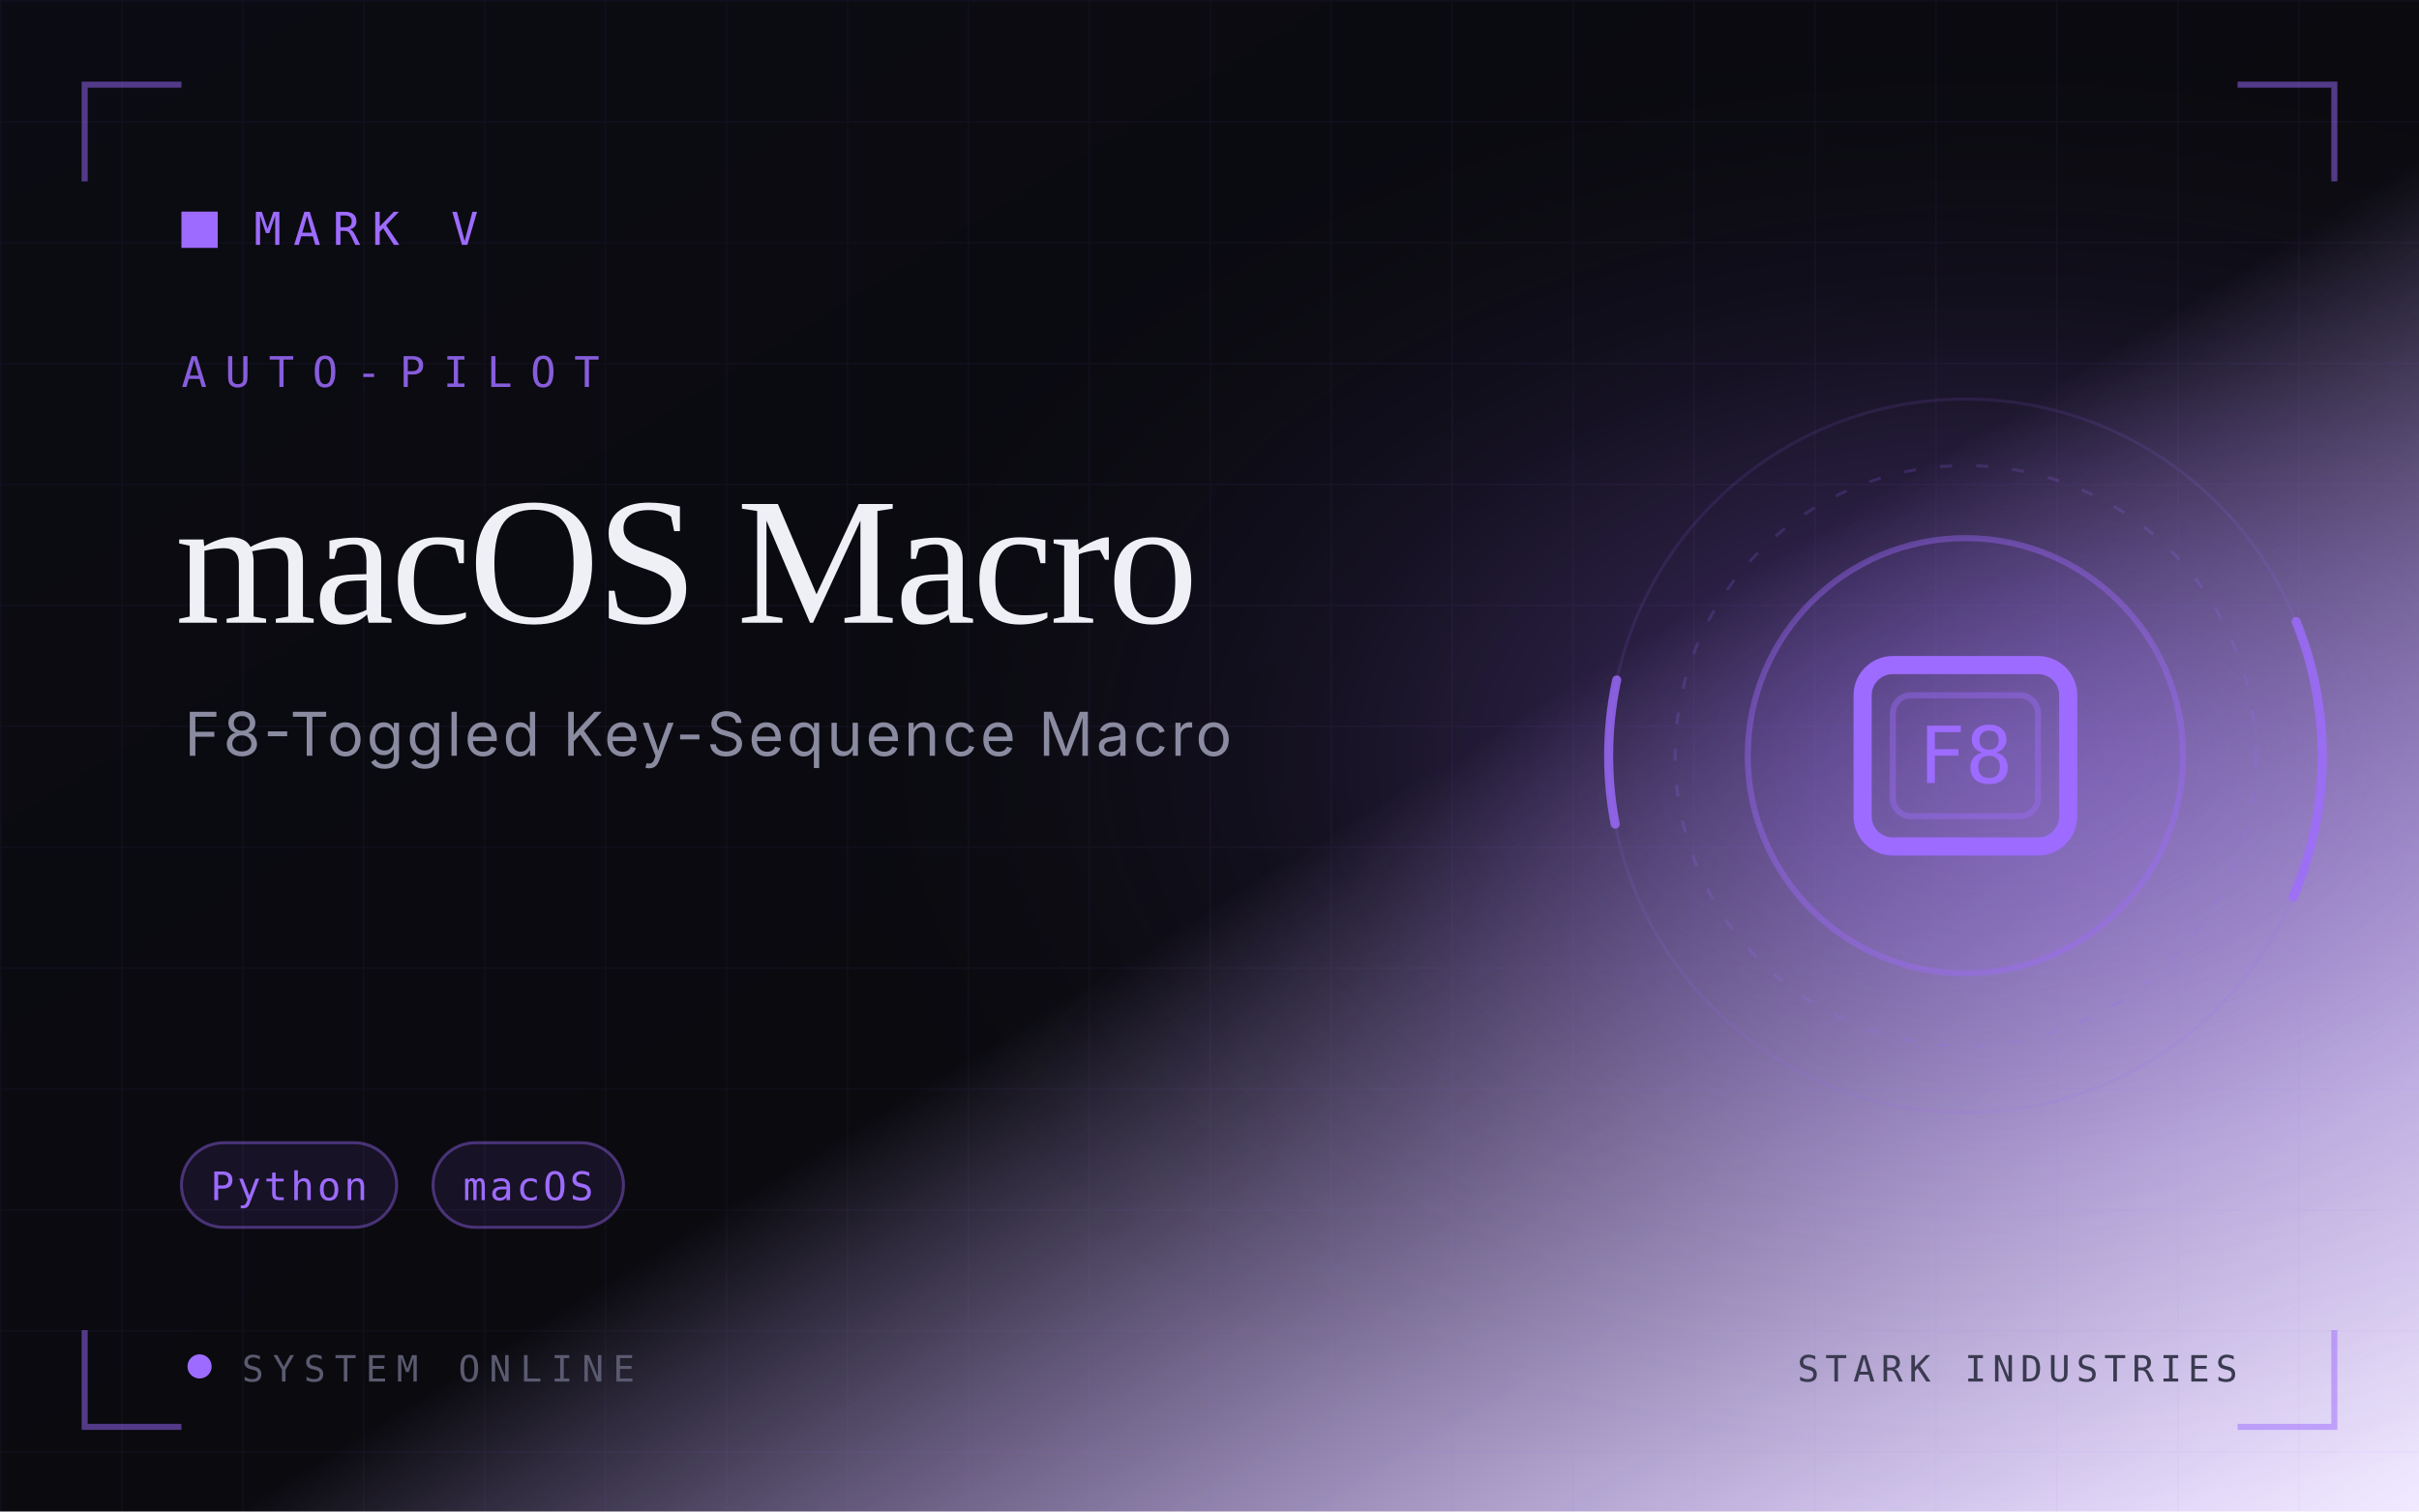
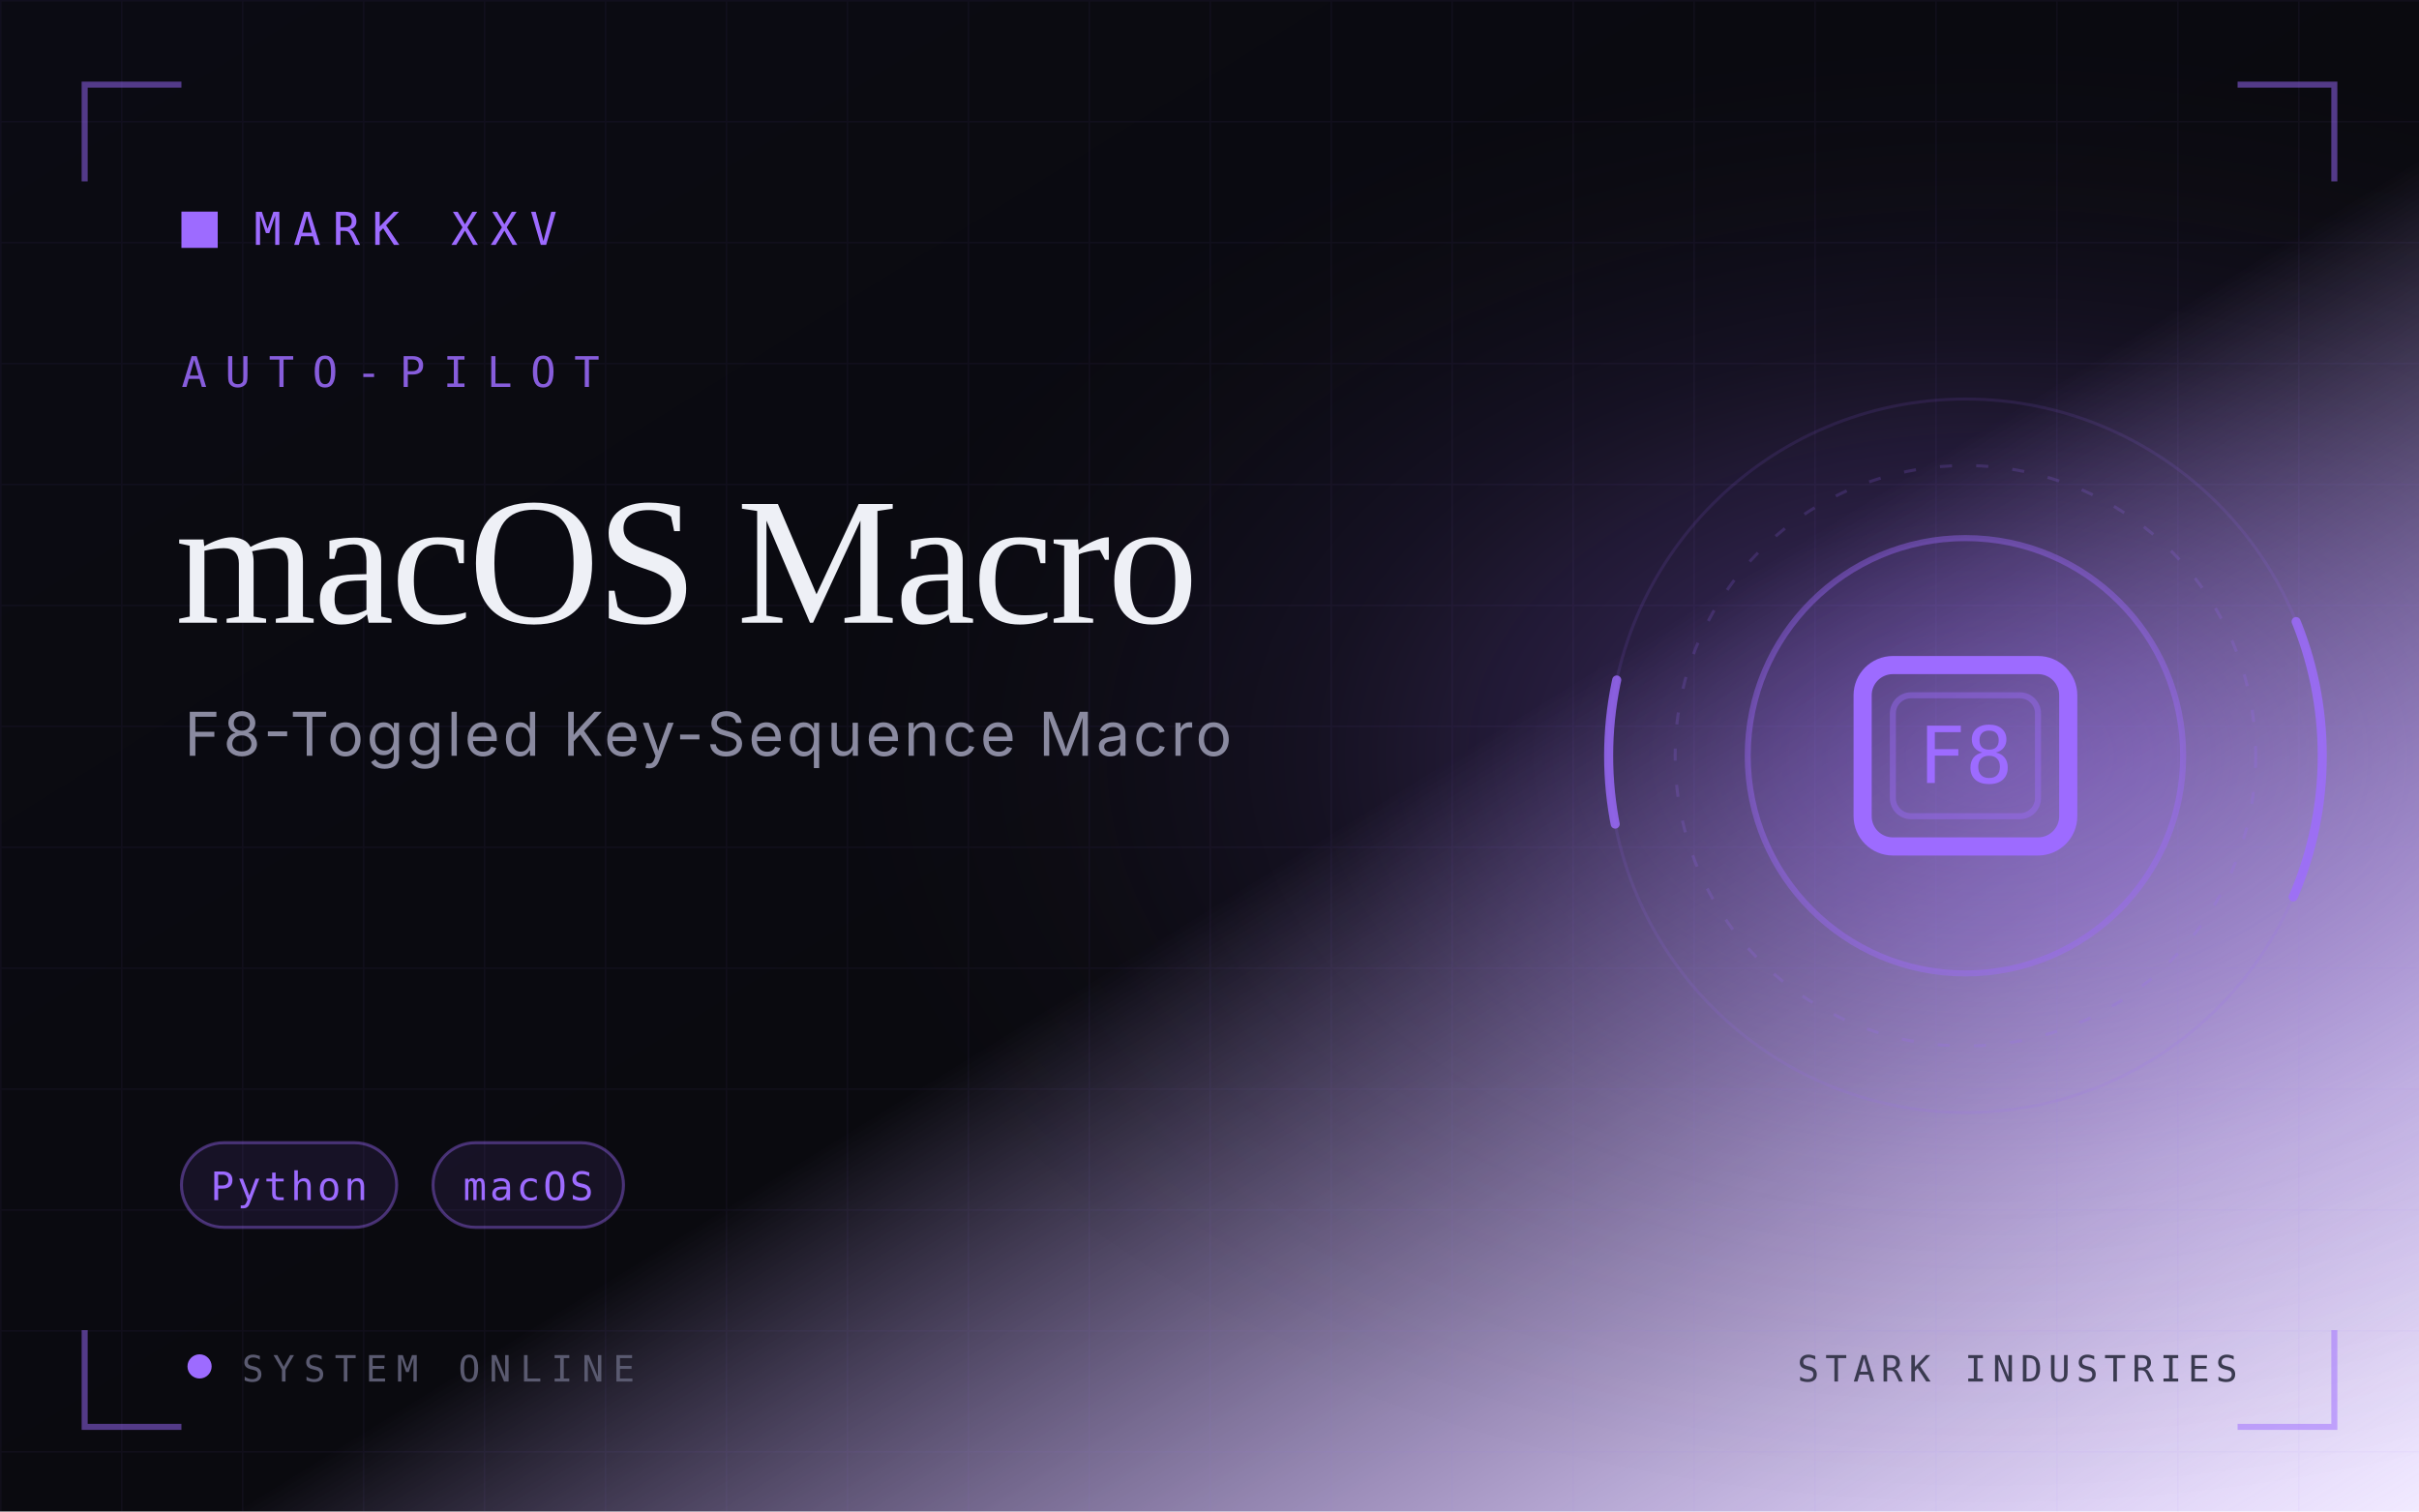
<svg xmlns="http://www.w3.org/2000/svg" viewBox="0 0 800 500" width="800" height="500" role="img" aria-label="macOS Macro">
  <defs>
    <linearGradient id="bg" x1="0" y1="0" x2="1" y2="1">
      <stop offset="0" stop-color="#0b0b13" />
      <stop offset="0.55" stop-color="#0a0a0f" />
      <stop offset="1" stop-color="rgba(157,107,255,0.14)" />
    </linearGradient>
    <radialGradient id="glow" cx="0.82" cy="0.5" r="0.5">
      <stop offset="0" stop-color="rgba(157,107,255,0.4)" />
      <stop offset="0.55" stop-color="rgba(157,107,255,0.08)" />
      <stop offset="1" stop-color="rgba(0,0,0,0)" />
    </radialGradient>
    <pattern id="grid" width="40" height="40" patternUnits="userSpaceOnUse">
      <path d="M40 0 H0 V40" fill="none" stroke="rgba(157,107,255,0.05)" stroke-width="1" />
    </pattern>
  </defs>
  <rect width="800" height="500" fill="url(#bg)" />
  <rect width="800" height="500" fill="url(#grid)" />
  <rect width="800" height="500" fill="url(#glow)" />
  <g stroke="rgba(157,107,255,0.5)" stroke-width="2" fill="none">
    <path d="M28 60 V28 H60" />
    <path d="M740 28 H772 V60" />
    <path d="M28 440 V472 H60" />
    <path d="M772 440 V472 H740" />
  </g>
  <g transform="translate(650 250)">
    <circle r="118" fill="none" stroke="rgba(157,107,255,0.12)" stroke-width="1" />
    <circle r="96" fill="none" stroke="rgba(157,107,255,0.18)" stroke-width="1" stroke-dasharray="4 8" />
    <circle r="72" fill="none" stroke="rgba(157,107,255,0.4)" stroke-width="2" />
    <circle r="72" fill="rgba(157,107,255,0.06)" />
    <circle r="118" fill="none" stroke="#9d6bff" stroke-width="3" stroke-dasharray="48 300" stroke-linecap="round" opacity="0.8" />
  </g>
  <g transform="translate(650 250)">
    <rect x="-34" y="-30" width="68" height="60" rx="10" fill="none" stroke="#9d6bff" stroke-width="6" />
    <rect x="-24" y="-20" width="48" height="40" rx="6" fill="none" stroke="#9d6bff" stroke-width="2" opacity="0.4" />
    <text x="0" y="9" font-family="'JetBrains Mono', monospace" font-size="26" fill="#9d6bff" text-anchor="middle">F8</text>
  </g>
  <g>
    <rect x="60" y="70" width="12" height="12" fill="#9d6bff" />
-     <text x="84" y="81" font-family="'JetBrains Mono', monospace" font-size="15" fill="#9d6bff" letter-spacing="4">MARK V</text>
+     <text x="84" y="81" font-family="'JetBrains Mono', monospace" font-size="15" fill="#9d6bff" letter-spacing="4">MARK XXV</text>
    <text x="60" y="128" font-family="'JetBrains Mono', monospace" font-size="14" fill="rgba(157,107,255,0.85)" letter-spacing="6">AUTO-PILOT</text>
    <text x="58" y="206" font-family="Georgia, 'Times New Roman', serif" font-size="60" fill="#eef0f6" letter-spacing="-1">macOS Macro</text>
    <text x="61" y="250" font-family="'Inter', system-ui, sans-serif" font-size="20" fill="#8a8aa0" letter-spacing="1">F8-Toggled Key-Sequence Macro</text>
  </g>
  <g>
    <rect x="60" y="378" width="71.2" height="28" rx="14" fill="rgba(157,107,255,0.09)" stroke="rgba(157,107,255,0.4)" />
    <text x="95.6" y="397" font-family="'JetBrains Mono', monospace" font-size="13" fill="#9d6bff" text-anchor="middle" letter-spacing="1">Python</text>
  </g>
  <g>
    <rect x="143.2" y="378" width="63" height="28" rx="14" fill="rgba(157,107,255,0.09)" stroke="rgba(157,107,255,0.4)" />
    <text x="174.7" y="397" font-family="'JetBrains Mono', monospace" font-size="13" fill="#9d6bff" text-anchor="middle" letter-spacing="1">macOS</text>
  </g>
  <g>
    <circle cx="66" cy="452" r="4" fill="#9d6bff" />
    <text x="80" y="457" font-family="'JetBrains Mono', monospace" font-size="12" fill="#5a5a70" letter-spacing="3">SYSTEM ONLINE</text>
  </g>
  <text x="740" y="457" font-family="'JetBrains Mono', monospace" font-size="12" fill="#3a3a50" text-anchor="end" letter-spacing="2">STARK INDUSTRIES</text>
</svg>
